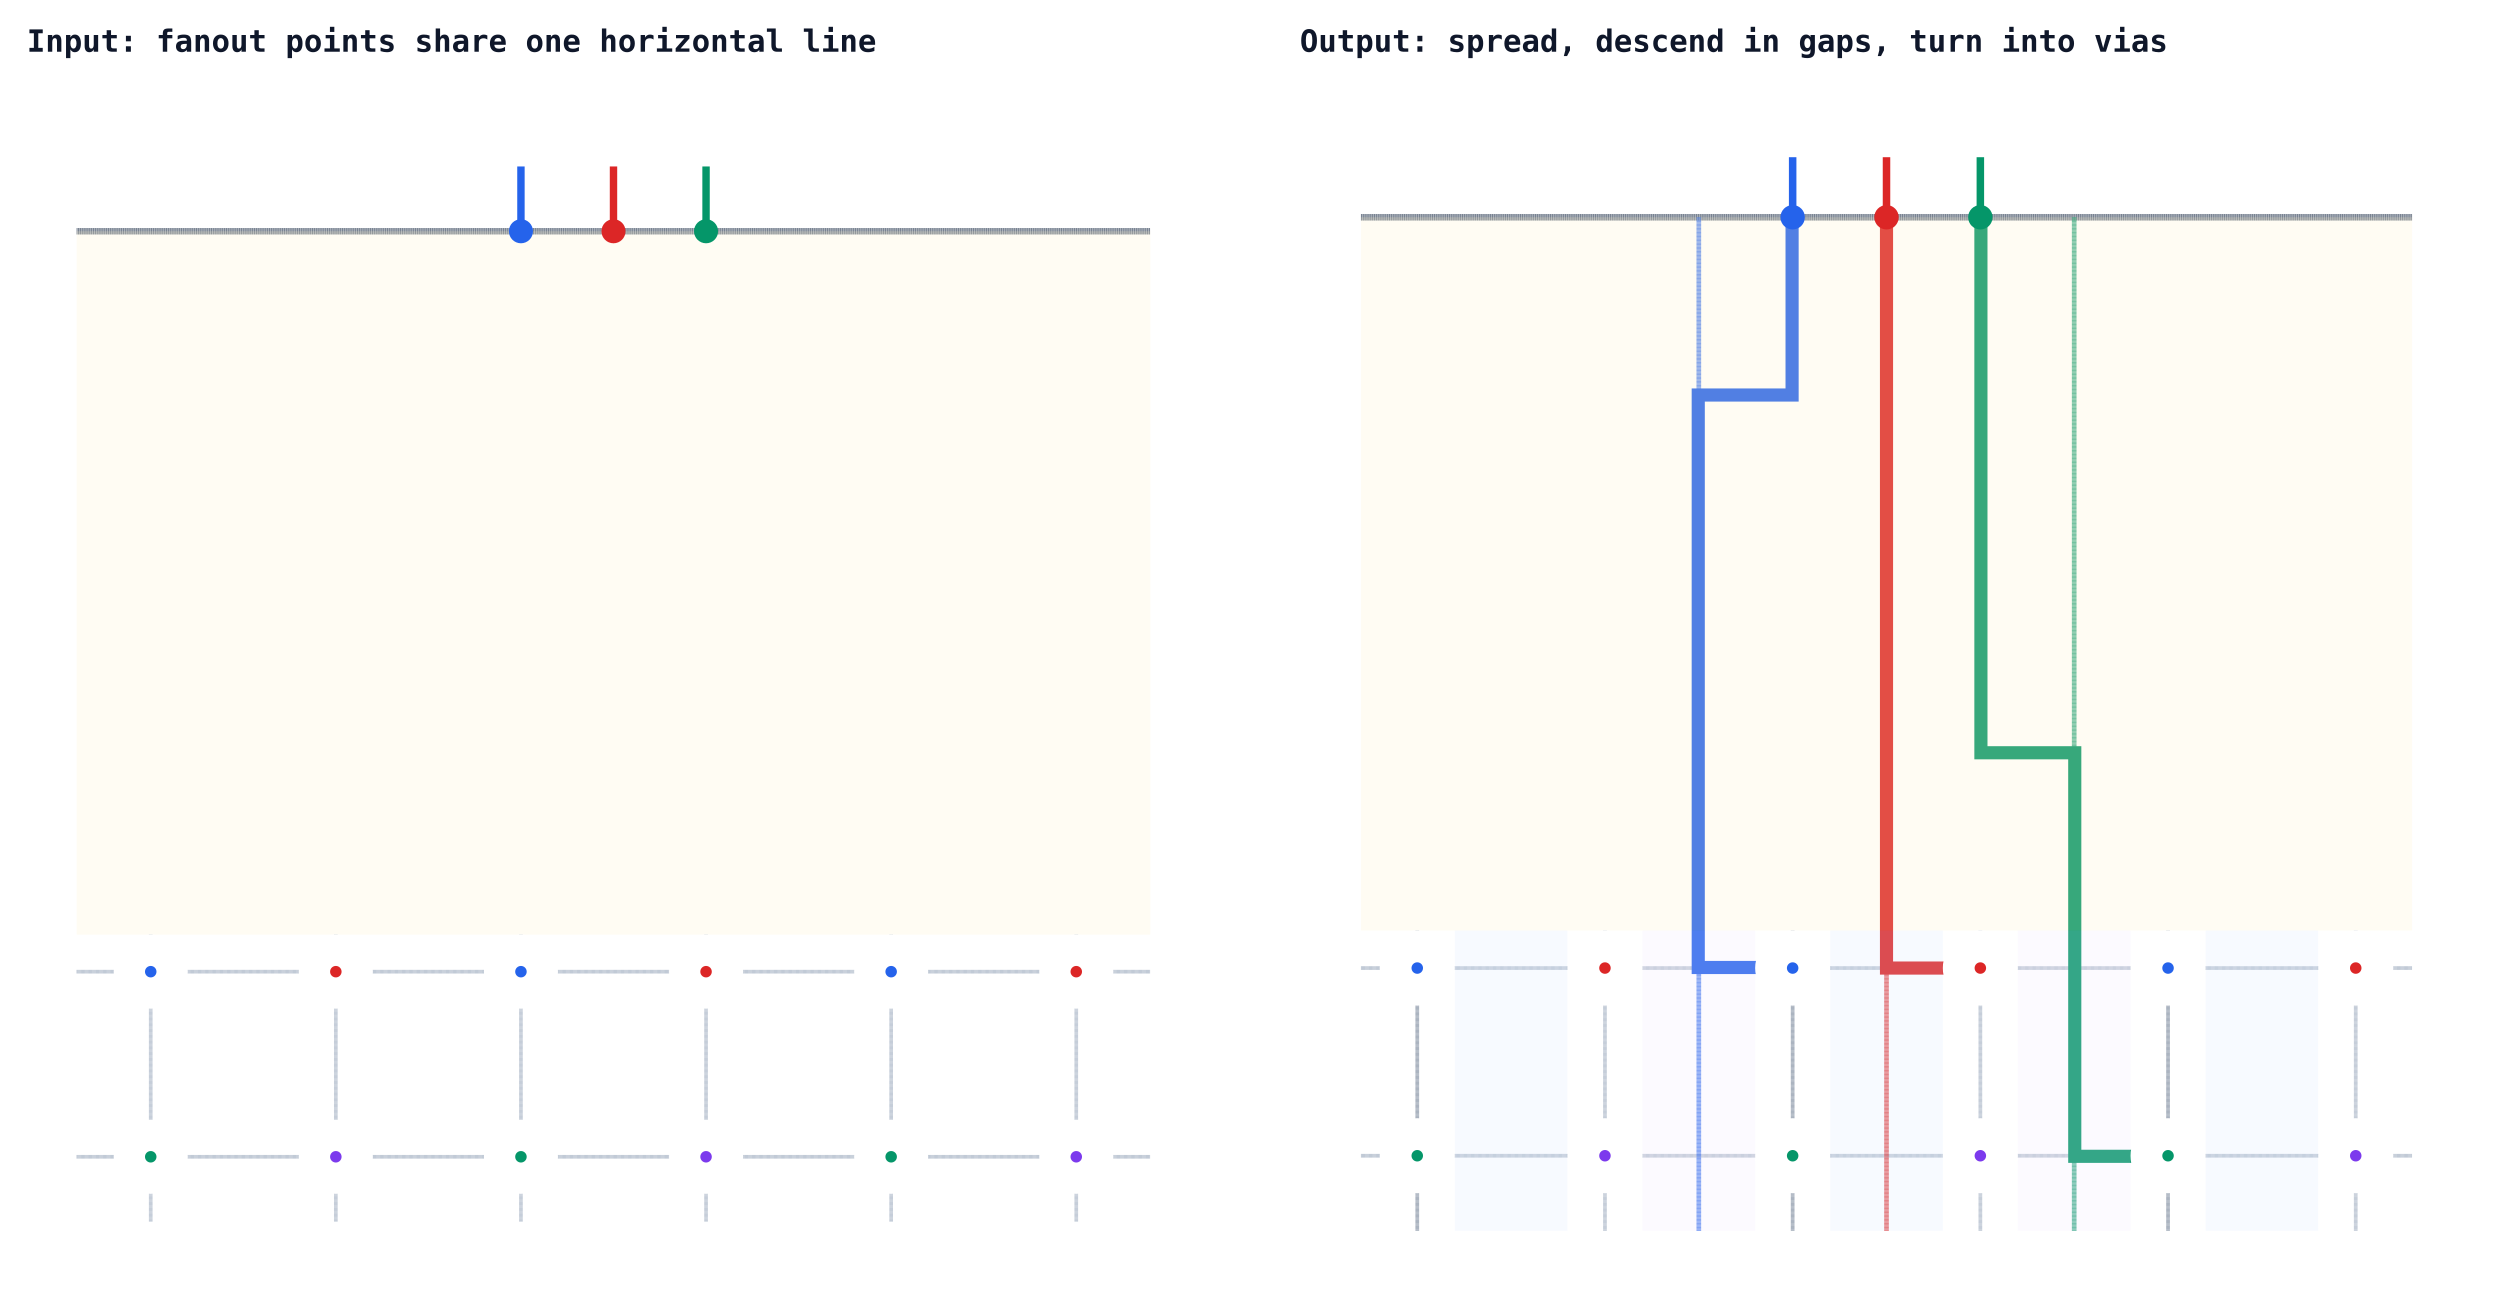
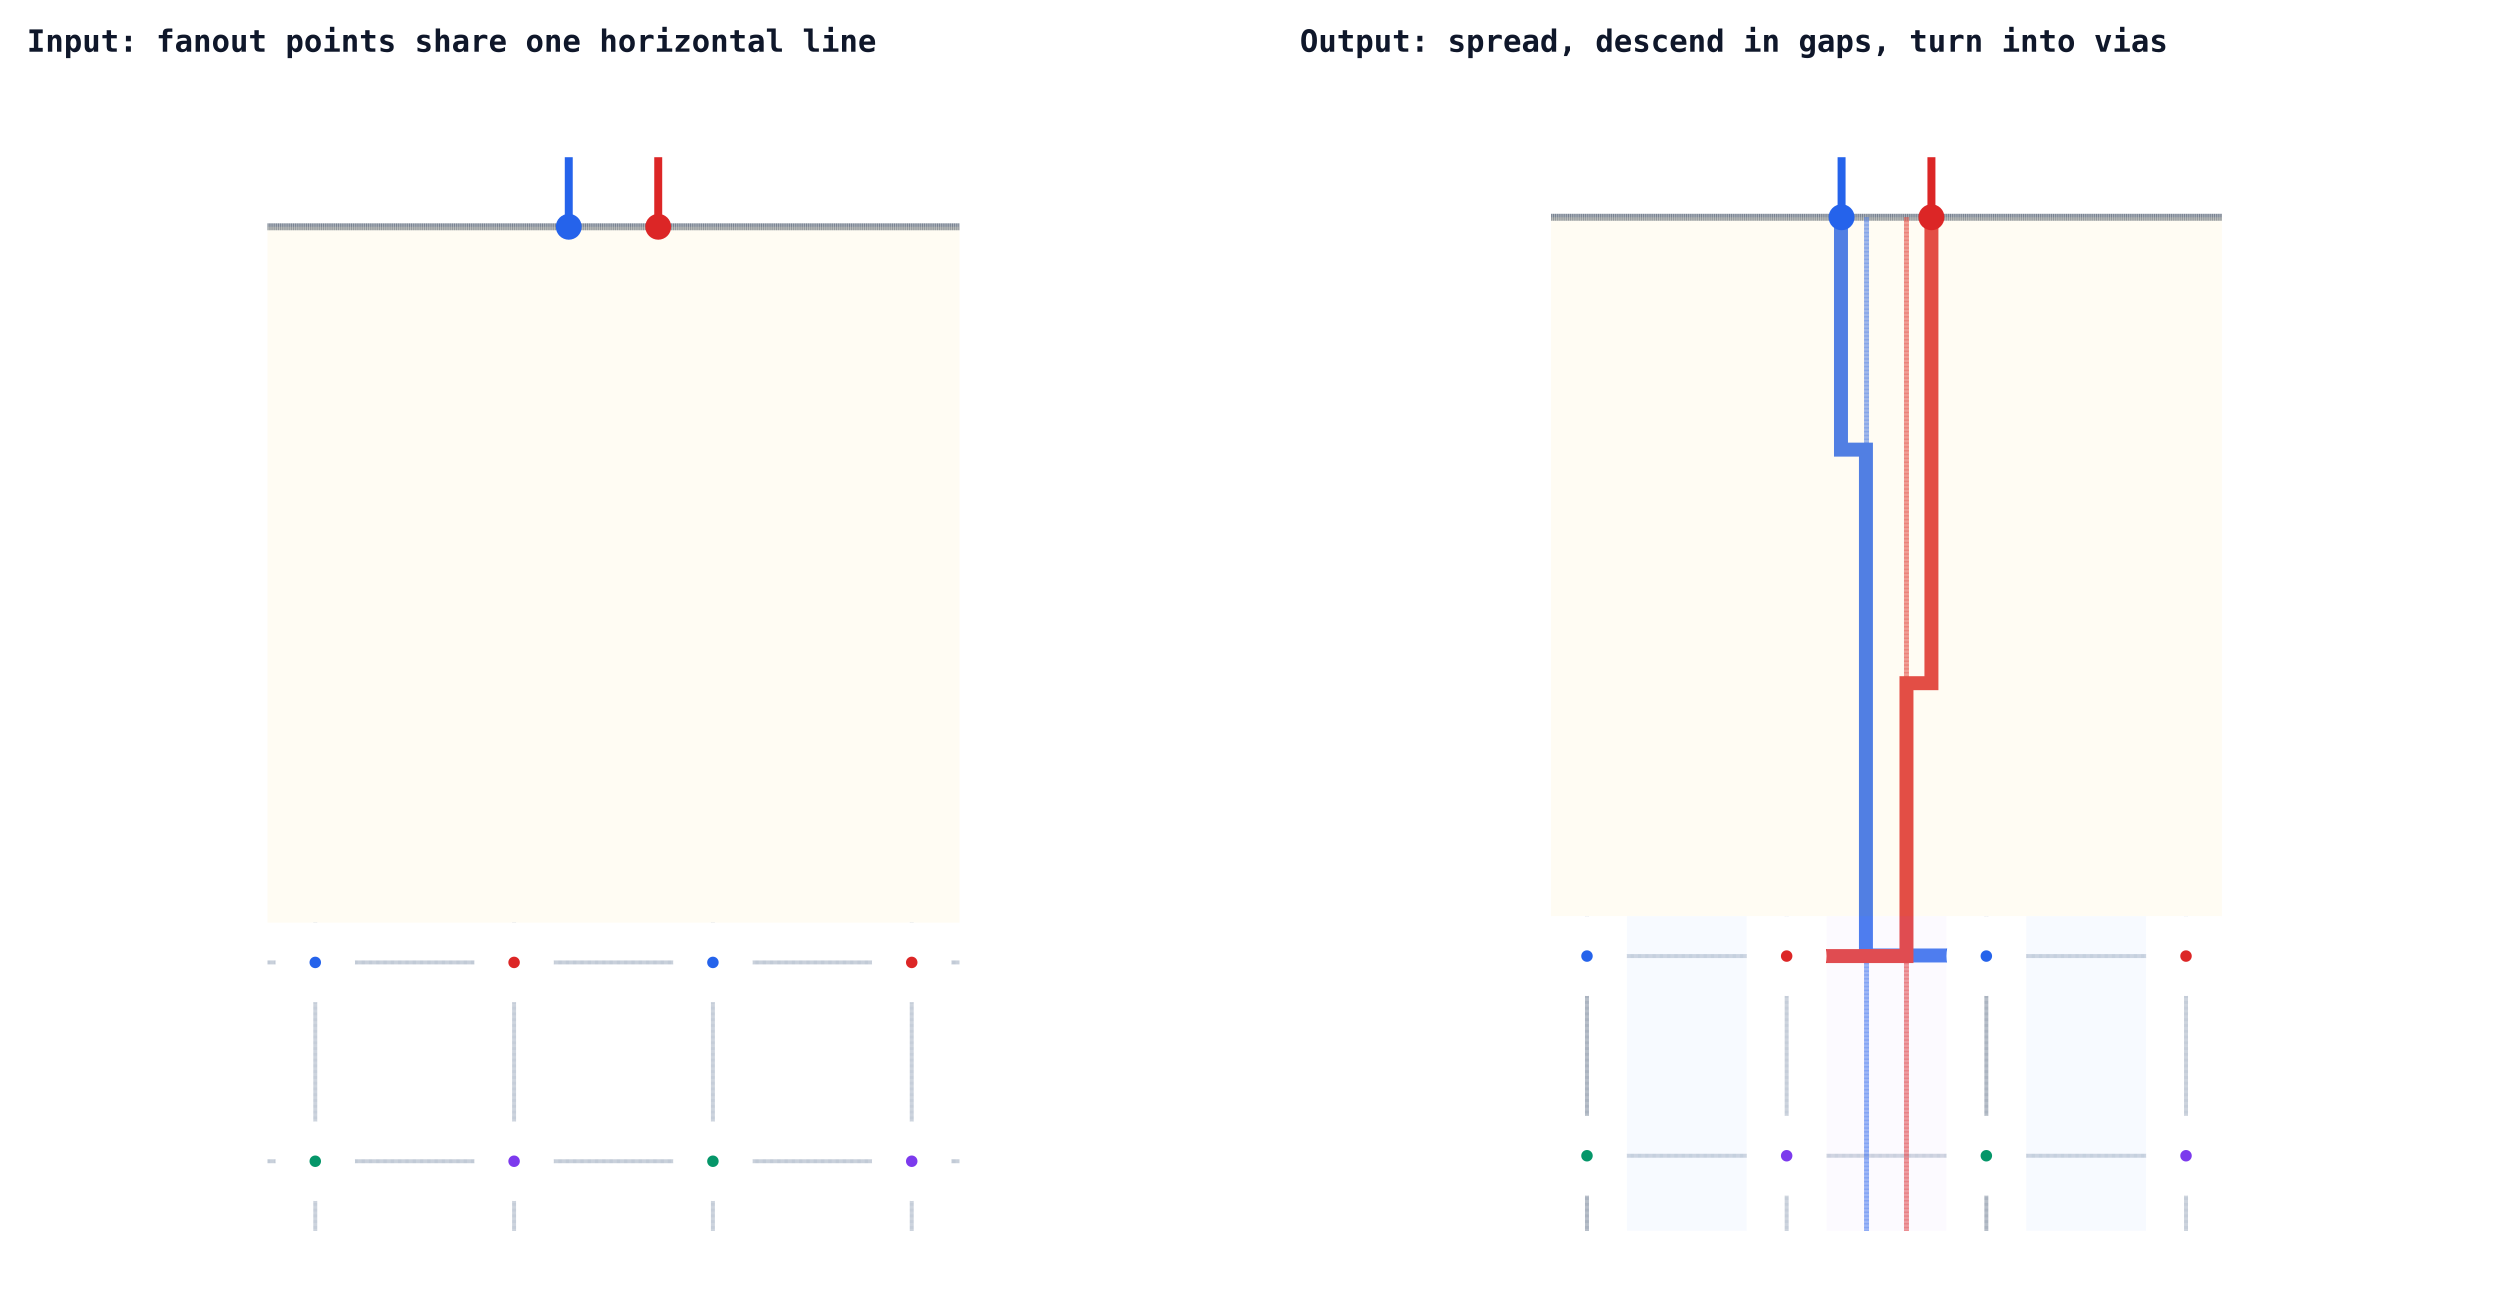
<svg xmlns="http://www.w3.org/2000/svg" width="1304" height="682" viewBox="0 0 1304 682">
  <g transform="translate(0, 0) scale(1, 1) translate(0, 0)">
    <rect width="100%" height="100%" fill="white" />
    <text x="14" y="27" font-family="ui-monospace, monospace" font-size="16" font-weight="700" fill="#0f172a">Input: fanout points share one horizontal line</text>
    <g transform="translate(0 42)">
      <rect width="100%" height="100%" fill="white" />
      <g>
-         <polyline data-points="4,10.7 4,10" data-type="line" data-label="N1 incoming fanout" points="271.724,44.828 271.724,78.621" fill="none" stroke="#2563eb" stroke-width="3.862" />
+         <polyline data-points="2.55,10.1 2.55,9.4" data-type="line" data-label="N1 incoming fanout" points="296.667,40 296.667,76.296" fill="none" stroke="#2563eb" stroke-width="4.148" />
      </g>
      <g>
-         <polyline data-points="5,10.7 5,10" data-type="line" data-label="N2 incoming fanout" points="320,44.828 320,78.621" fill="none" stroke="#dc2626" stroke-width="3.862" />
+         <polyline data-points="3.4499999999999997,10.1 3.4499999999999997,9.4" data-type="line" data-label="N2 incoming fanout" points="343.333,40 343.333,76.296" fill="none" stroke="#dc2626" stroke-width="4.148" />
      </g>
      <g>
-         <polyline data-points="6,10.7 6,10" data-type="line" data-label="N3 incoming fanout" points="368.276,44.828 368.276,78.621" fill="none" stroke="#059669" stroke-width="3.862" />
+         <polyline data-points="-0.48,9.4 6.48,9.4" data-type="line" data-label="horizontal fanout line" points="139.556,76.296 500.444,76.296" fill="none" stroke="#475569" stroke-width="3.63" stroke-dasharray="0.2 0.14" />
      </g>
      <g>
-         <polyline data-points="-0.8,10 10.8,10" data-type="line" data-label="horizontal fanout line" points="40,78.621 600,78.621" fill="none" stroke="#475569" stroke-width="3.379" stroke-dasharray="0.2 0.14" />
+         <polyline data-points="-0.48,2 6.48,2" data-type="line" data-label="crossbar row y=2" points="139.556,460 500.444,460" fill="none" stroke="#94a3b8" stroke-width="2.074" stroke-dasharray="0.15 0.13" />
      </g>
      <g>
-         <polyline data-points="-0.8,2 10.8,2" data-type="line" data-label="crossbar row y=2" points="40,464.828 600,464.828" fill="none" stroke="#94a3b8" stroke-width="1.931" stroke-dasharray="0.15 0.13" />
+         <polyline data-points="-0.48,0 6.48,0" data-type="line" data-label="crossbar row y=0" points="139.556,563.704 500.444,563.704" fill="none" stroke="#94a3b8" stroke-width="2.074" stroke-dasharray="0.15 0.13" />
      </g>
      <g>
-         <polyline data-points="-0.8,0 10.8,0" data-type="line" data-label="crossbar row y=0" points="40,561.379 600,561.379" fill="none" stroke="#94a3b8" stroke-width="1.931" stroke-dasharray="0.15 0.13" />
+         <polyline data-points="0,-0.7 0,2.4" data-type="line" data-label="column x=0" points="164.444,600 164.444,439.259" fill="none" stroke="#94a3b8" stroke-width="2.074" stroke-dasharray="0.12 0.12" />
      </g>
      <g>
-         <polyline data-points="0,-0.7 0,2.4" data-type="line" data-label="column x=0" points="78.621,595.172 78.621,445.517" fill="none" stroke="#94a3b8" stroke-width="1.931" stroke-dasharray="0.12 0.12" />
+         <polyline data-points="2,-0.7 2,2.4" data-type="line" data-label="column x=2" points="268.148,600 268.148,439.259" fill="none" stroke="#94a3b8" stroke-width="2.074" stroke-dasharray="0.12 0.12" />
      </g>
      <g>
-         <polyline data-points="2,-0.7 2,2.4" data-type="line" data-label="column x=2" points="175.172,595.172 175.172,445.517" fill="none" stroke="#94a3b8" stroke-width="1.931" stroke-dasharray="0.12 0.12" />
+         <polyline data-points="4,-0.7 4,2.4" data-type="line" data-label="column x=4" points="371.852,600 371.852,439.259" fill="none" stroke="#94a3b8" stroke-width="2.074" stroke-dasharray="0.12 0.12" />
      </g>
      <g>
-         <polyline data-points="4,-0.7 4,2.4" data-type="line" data-label="column x=4" points="271.724,595.172 271.724,445.517" fill="none" stroke="#94a3b8" stroke-width="1.931" stroke-dasharray="0.12 0.12" />
+         <polyline data-points="6,-0.7 6,2.4" data-type="line" data-label="column x=6" points="475.556,600 475.556,439.259" fill="none" stroke="#94a3b8" stroke-width="2.074" stroke-dasharray="0.12 0.12" />
      </g>
      <g>
-         <polyline data-points="6,-0.7 6,2.4" data-type="line" data-label="column x=6" points="368.276,595.172 368.276,445.517" fill="none" stroke="#94a3b8" stroke-width="1.931" stroke-dasharray="0.12 0.12" />
+         <rect data-type="rect" data-label="spread zone" data-x="3" data-y="5.9" x="139.556" y="76.296" width="360.889" height="362.963" fill="rgba(254, 243, 199, 0.2)" stroke="#f59e0b" stroke-width="0.019" />
+       </g>
+       <circle data-type="circle" data-label="" data-x="2.55" data-y="9.4" cx="296.667" cy="76.296" r="6.741" fill="#2563eb" stroke="#0f172a" stroke-width="0.019" />
+       <circle data-type="circle" data-label="" data-x="3.4499999999999997" data-y="9.4" cx="343.333" cy="76.296" r="6.741" fill="#dc2626" stroke="#0f172a" stroke-width="0.019" />
+       <circle data-type="circle" data-label="" data-x="0" data-y="2" cx="164.444" cy="460" r="20.741" fill="#ffffff" stroke="#2563eb" stroke-width="0.019" />
+       <circle data-type="circle" data-label="" data-x="0" data-y="0" cx="164.444" cy="563.704" r="20.741" fill="#ffffff" stroke="#059669" stroke-width="0.019" />
+       <circle data-type="circle" data-label="" data-x="2" data-y="2" cx="268.148" cy="460" r="20.741" fill="#ffffff" stroke="#dc2626" stroke-width="0.019" />
+       <circle data-type="circle" data-label="" data-x="2" data-y="0" cx="268.148" cy="563.704" r="20.741" fill="#ffffff" stroke="#7c3aed" stroke-width="0.019" />
+       <circle data-type="circle" data-label="" data-x="4" data-y="2" cx="371.852" cy="460" r="20.741" fill="#ffffff" stroke="#2563eb" stroke-width="0.019" />
+       <circle data-type="circle" data-label="" data-x="4" data-y="0" cx="371.852" cy="563.704" r="20.741" fill="#ffffff" stroke="#059669" stroke-width="0.019" />
+       <circle data-type="circle" data-label="" data-x="6" data-y="2" cx="475.556" cy="460" r="20.741" fill="#ffffff" stroke="#dc2626" stroke-width="0.019" />
+       <circle data-type="circle" data-label="" data-x="6" data-y="0" cx="475.556" cy="563.704" r="20.741" fill="#ffffff" stroke="#7c3aed" stroke-width="0.019" />
+       <g>
+         <circle data-type="point" data-label="N1 fanout" data-x="2.55" data-y="9.4" cx="296.667" cy="76.296" r="3" fill="#2563eb" />
      </g>
      <g>
-         <polyline data-points="8,-0.7 8,2.4" data-type="line" data-label="column x=8" points="464.828,595.172 464.828,445.517" fill="none" stroke="#94a3b8" stroke-width="1.931" stroke-dasharray="0.12 0.12" />
+         <circle data-type="point" data-label="N2 fanout" data-x="3.4499999999999997" data-y="9.4" cx="343.333" cy="76.296" r="3" fill="#dc2626" />
      </g>
      <g>
-         <polyline data-points="10,-0.7 10,2.4" data-type="line" data-label="column x=10" points="561.379,595.172 561.379,445.517" fill="none" stroke="#94a3b8" stroke-width="1.931" stroke-dasharray="0.12 0.12" />
+         <circle data-type="point" data-label="N1" data-x="0" data-y="2" cx="164.444" cy="460" r="3" fill="#2563eb" />
      </g>
      <g>
-         <rect data-type="rect" data-label="spread zone" data-x="5" data-y="6.2" x="40" y="78.621" width="560" height="366.897" fill="rgba(254, 243, 199, 0.2)" stroke="#f59e0b" stroke-width="0.021" />
-       </g>
-       <circle data-type="circle" data-label="" data-x="4" data-y="10" cx="271.724" cy="78.621" r="6.276" fill="#2563eb" stroke="#0f172a" stroke-width="0.021" />
-       <circle data-type="circle" data-label="" data-x="5" data-y="10" cx="320" cy="78.621" r="6.276" fill="#dc2626" stroke="#0f172a" stroke-width="0.021" />
-       <circle data-type="circle" data-label="" data-x="6" data-y="10" cx="368.276" cy="78.621" r="6.276" fill="#059669" stroke="#0f172a" stroke-width="0.021" />
-       <circle data-type="circle" data-label="" data-x="0" data-y="2" cx="78.621" cy="464.828" r="19.31" fill="#ffffff" stroke="#2563eb" stroke-width="0.021" />
-       <circle data-type="circle" data-label="" data-x="0" data-y="0" cx="78.621" cy="561.379" r="19.31" fill="#ffffff" stroke="#059669" stroke-width="0.021" />
-       <circle data-type="circle" data-label="" data-x="2" data-y="2" cx="175.172" cy="464.828" r="19.31" fill="#ffffff" stroke="#dc2626" stroke-width="0.021" />
-       <circle data-type="circle" data-label="" data-x="2" data-y="0" cx="175.172" cy="561.379" r="19.31" fill="#ffffff" stroke="#7c3aed" stroke-width="0.021" />
-       <circle data-type="circle" data-label="" data-x="4" data-y="2" cx="271.724" cy="464.828" r="19.31" fill="#ffffff" stroke="#2563eb" stroke-width="0.021" />
-       <circle data-type="circle" data-label="" data-x="4" data-y="0" cx="271.724" cy="561.379" r="19.31" fill="#ffffff" stroke="#059669" stroke-width="0.021" />
-       <circle data-type="circle" data-label="" data-x="6" data-y="2" cx="368.276" cy="464.828" r="19.31" fill="#ffffff" stroke="#dc2626" stroke-width="0.021" />
-       <circle data-type="circle" data-label="" data-x="6" data-y="0" cx="368.276" cy="561.379" r="19.31" fill="#ffffff" stroke="#7c3aed" stroke-width="0.021" />
-       <circle data-type="circle" data-label="" data-x="8" data-y="2" cx="464.828" cy="464.828" r="19.31" fill="#ffffff" stroke="#2563eb" stroke-width="0.021" />
-       <circle data-type="circle" data-label="" data-x="8" data-y="0" cx="464.828" cy="561.379" r="19.31" fill="#ffffff" stroke="#059669" stroke-width="0.021" />
-       <circle data-type="circle" data-label="" data-x="10" data-y="2" cx="561.379" cy="464.828" r="19.31" fill="#ffffff" stroke="#dc2626" stroke-width="0.021" />
-       <circle data-type="circle" data-label="" data-x="10" data-y="0" cx="561.379" cy="561.379" r="19.31" fill="#ffffff" stroke="#7c3aed" stroke-width="0.021" />
-       <g>
-         <circle data-type="point" data-label="N1 fanout" data-x="4" data-y="10" cx="271.724" cy="78.621" r="3" fill="#2563eb" />
+         <circle data-type="point" data-label="N3" data-x="0" data-y="0" cx="164.444" cy="563.704" r="3" fill="#059669" />
      </g>
      <g>
-         <circle data-type="point" data-label="N2 fanout" data-x="5" data-y="10" cx="320" cy="78.621" r="3" fill="#dc2626" />
+         <circle data-type="point" data-label="N2" data-x="2" data-y="2" cx="268.148" cy="460" r="3" fill="#dc2626" />
      </g>
      <g>
-         <circle data-type="point" data-label="N3 fanout" data-x="6" data-y="10" cx="368.276" cy="78.621" r="3" fill="#059669" />
+         <circle data-type="point" data-label="N4" data-x="2" data-y="0" cx="268.148" cy="563.704" r="3" fill="#7c3aed" />
      </g>
      <g>
-         <circle data-type="point" data-label="N1" data-x="0" data-y="2" cx="78.621" cy="464.828" r="3" fill="#2563eb" />
+         <circle data-type="point" data-label="N1" data-x="4" data-y="2" cx="371.852" cy="460" r="3" fill="#2563eb" />
      </g>
      <g>
-         <circle data-type="point" data-label="N3" data-x="0" data-y="0" cx="78.621" cy="561.379" r="3" fill="#059669" />
+         <circle data-type="point" data-label="N3" data-x="4" data-y="0" cx="371.852" cy="563.704" r="3" fill="#059669" />
      </g>
      <g>
-         <circle data-type="point" data-label="N2" data-x="2" data-y="2" cx="175.172" cy="464.828" r="3" fill="#dc2626" />
+         <circle data-type="point" data-label="N2" data-x="6" data-y="2" cx="475.556" cy="460" r="3" fill="#dc2626" />
      </g>
      <g>
-         <circle data-type="point" data-label="N4" data-x="2" data-y="0" cx="175.172" cy="561.379" r="3" fill="#7c3aed" />
-       </g>
-       <g>
-         <circle data-type="point" data-label="N1" data-x="4" data-y="2" cx="271.724" cy="464.828" r="3" fill="#2563eb" />
-       </g>
-       <g>
-         <circle data-type="point" data-label="N3" data-x="4" data-y="0" cx="271.724" cy="561.379" r="3" fill="#059669" />
-       </g>
-       <g>
-         <circle data-type="point" data-label="N2" data-x="6" data-y="2" cx="368.276" cy="464.828" r="3" fill="#dc2626" />
-       </g>
-       <g>
-         <circle data-type="point" data-label="N4" data-x="6" data-y="0" cx="368.276" cy="561.379" r="3" fill="#7c3aed" />
-       </g>
-       <g>
-         <circle data-type="point" data-label="N1" data-x="8" data-y="2" cx="464.828" cy="464.828" r="3" fill="#2563eb" />
-       </g>
-       <g>
-         <circle data-type="point" data-label="N3" data-x="8" data-y="0" cx="464.828" cy="561.379" r="3" fill="#059669" />
-       </g>
-       <g>
-         <circle data-type="point" data-label="N2" data-x="10" data-y="2" cx="561.379" cy="464.828" r="3" fill="#dc2626" />
-       </g>
-       <g>
-         <circle data-type="point" data-label="N4" data-x="10" data-y="0" cx="561.379" cy="561.379" r="3" fill="#7c3aed" />
+         <circle data-type="point" data-label="N4" data-x="6" data-y="0" cx="475.556" cy="563.704" r="3" fill="#7c3aed" />
      </g>
      <g id="crosshair" style="display: none">
        <line id="crosshair-h" y1="0" y2="640" stroke="#666" stroke-width="0.5" />
        <line id="crosshair-v" x1="0" x2="640" stroke="#666" stroke-width="0.5" />
        <text id="coordinates" font-family="monospace" font-size="12" fill="#666" />
      </g>
    </g>
  </g>
  <g transform="translate(664, 0) scale(1, 1) translate(0, 0)">
    <rect width="100%" height="100%" fill="white" />
    <text x="14" y="27" font-family="ui-monospace, monospace" font-size="16" font-weight="700" fill="#0f172a">Output: spread, descend in gaps, turn into vias</text>
    <g transform="translate(0 42)">
      <rect width="100%" height="100%" fill="white" />
      <g>
-         <polyline data-points="4,10.64 4,10" data-type="line" data-label="N1 incoming fanout" points="271.049,40 271.049,71.329" fill="none" stroke="#2563eb" stroke-width="3.916" />
+         <polyline data-points="2.55,10.0016 2.55,9.4" data-type="line" data-label="N1 incoming fanout" points="296.566,40 296.566,71.329" fill="none" stroke="#2563eb" stroke-width="4.166" />
      </g>
      <g>
-         <polyline data-points="5,10.64 5,10" data-type="line" data-label="N2 incoming fanout" points="320,40 320,71.329" fill="none" stroke="#dc2626" stroke-width="3.916" />
+         <polyline data-points="3.4499999999999997,10.0016 3.4499999999999997,9.4" data-type="line" data-label="N2 incoming fanout" points="343.434,40 343.434,71.329" fill="none" stroke="#dc2626" stroke-width="4.166" />
      </g>
      <g>
-         <polyline data-points="6,10.64 6,10" data-type="line" data-label="N3 incoming fanout" points="368.951,40 368.951,71.329" fill="none" stroke="#059669" stroke-width="3.916" />
+         <polyline data-points="-0.36,9.4 6.36,9.4" data-type="line" data-label="horizontal fanout line" points="145.026,71.329 494.974,71.329" fill="none" stroke="#475569" stroke-width="3.645" stroke-dasharray="0.2 0.14" />
      </g>
      <g>
-         <polyline data-points="-0.6,10 10.6,10" data-type="line" data-label="horizontal fanout line" points="45.874,71.329 594.126,71.329" fill="none" stroke="#475569" stroke-width="3.427" stroke-dasharray="0.2 0.14" />
+         <polyline data-points="-0.36,2 6.36,2" data-type="line" data-label="crossbar row y=2" points="145.026,456.688 494.974,456.688" fill="none" stroke="#94a3b8" stroke-width="2.083" stroke-dasharray="0.15 0.13" />
      </g>
      <g>
-         <polyline data-points="-0.6,2 10.6,2" data-type="line" data-label="crossbar row y=2" points="45.874,462.937 594.126,462.937" fill="none" stroke="#94a3b8" stroke-width="1.958" stroke-dasharray="0.15 0.13" />
+         <polyline data-points="-0.36,0 6.36,0" data-type="line" data-label="crossbar row y=0" points="145.026,560.839 494.974,560.839" fill="none" stroke="#94a3b8" stroke-width="2.083" stroke-dasharray="0.15 0.13" />
      </g>
      <g>
-         <polyline data-points="-0.6,0 10.6,0" data-type="line" data-label="crossbar row y=0" points="45.874,560.839 594.126,560.839" fill="none" stroke="#94a3b8" stroke-width="1.958" stroke-dasharray="0.15 0.13" />
+         <polyline data-points="0,-0.752 0,2.4" data-type="line" data-label="crossbar column x=0" points="163.773,600 163.773,435.858" fill="none" stroke="#64748b" stroke-width="2.083" stroke-dasharray="0.12 0.12" />
      </g>
      <g>
-         <polyline data-points="0,-0.8 0,2.4" data-type="line" data-label="crossbar column x=0" points="75.245,600 75.245,443.357" fill="none" stroke="#64748b" stroke-width="1.958" stroke-dasharray="0.12 0.12" />
+         <polyline data-points="2,-0.752 2,2.4" data-type="line" data-label="crossbar column x=2" points="267.924,600 267.924,435.858" fill="none" stroke="#94a3b8" stroke-width="2.083" stroke-dasharray="0.12 0.12" />
      </g>
      <g>
-         <polyline data-points="2,-0.8 2,2.4" data-type="line" data-label="crossbar column x=2" points="173.147,600 173.147,443.357" fill="none" stroke="#94a3b8" stroke-width="1.958" stroke-dasharray="0.12 0.12" />
+         <polyline data-points="4,-0.752 4,2.4" data-type="line" data-label="crossbar column x=4" points="372.076,600 372.076,435.858" fill="none" stroke="#64748b" stroke-width="2.083" stroke-dasharray="0.12 0.12" />
      </g>
      <g>
-         <polyline data-points="4,-0.8 4,2.4" data-type="line" data-label="crossbar column x=4" points="271.049,600 271.049,443.357" fill="none" stroke="#64748b" stroke-width="1.958" stroke-dasharray="0.12 0.12" />
+         <polyline data-points="6,-0.752 6,2.4" data-type="line" data-label="crossbar column x=6" points="476.227,600 476.227,435.858" fill="none" stroke="#94a3b8" stroke-width="2.083" stroke-dasharray="0.12 0.12" />
      </g>
      <g>
-         <polyline data-points="6,-0.8 6,2.4" data-type="line" data-label="crossbar column x=6" points="368.951,600 368.951,443.357" fill="none" stroke="#94a3b8" stroke-width="1.958" stroke-dasharray="0.12 0.12" />
+         <polyline data-points="2.8,-0.752 2.8,9.4" data-type="line" data-label="N1 gap track" points="309.585,600 309.585,71.329" fill="none" stroke="#2563eb" stroke-width="2.604" stroke-dasharray="0.18 0.12" />
      </g>
      <g>
-         <polyline data-points="8,-0.8 8,2.4" data-type="line" data-label="crossbar column x=8" points="466.853,600 466.853,443.357" fill="none" stroke="#64748b" stroke-width="1.958" stroke-dasharray="0.12 0.12" />
+         <polyline data-points="3.2,-0.752 3.2,9.4" data-type="line" data-label="N2 gap track" points="330.415,600 330.415,71.329" fill="none" stroke="#dc2626" stroke-width="2.604" stroke-dasharray="0.18 0.12" />
      </g>
      <g>
-         <polyline data-points="10,-0.8 10,2.4" data-type="line" data-label="crossbar column x=10" points="564.755,600 564.755,443.357" fill="none" stroke="#94a3b8" stroke-width="1.958" stroke-dasharray="0.12 0.12" />
+         <polyline data-points="2.544,9.406 2.544,7.0726666666666675 2.794,7.0726666666666675 2.794,2.006 3.994,2.006" data-type="line" data-label="N1: gap 1, turn right (visual offset only)" points="296.254,71.016 296.254,192.526 309.272,192.526 309.272,456.376 371.763,456.376" fill="none" stroke="#2563eb" stroke-width="7.291" />
      </g>
      <g>
-         <polyline data-points="3,-0.8 3,10" data-type="line" data-label="N1 gap track" points="222.098,600 222.098,71.329" fill="none" stroke="#2563eb" stroke-width="2.448" stroke-dasharray="0.18 0.12" />
+         <polyline data-points="3.4499999999999997,9.4 3.4499999999999997,4.733333333333334 3.2,4.733333333333334 3.2,2 2,2" data-type="line" data-label="N2: gap 1, turn left (visual offset only)" points="343.434,71.329 343.434,314.348 330.415,314.348 330.415,456.688 267.924,456.688" fill="none" stroke="#dc2626" stroke-width="7.291" />
      </g>
      <g>
-         <polyline data-points="5,-0.8 5,10" data-type="line" data-label="N2 gap track" points="320,600 320,71.329" fill="none" stroke="#dc2626" stroke-width="2.448" stroke-dasharray="0.18 0.12" />
+         <rect data-type="rect" data-label="column gap 0" data-x="1" data-y="0.824" x="184.603" y="435.858" width="62.491" height="164.142" fill="rgba(219, 234, 254, 0.2)" stroke="#93c5fd" stroke-width="0.019" />
      </g>
      <g>
-         <polyline data-points="7,-0.8 7,10" data-type="line" data-label="N3 gap track" points="417.902,600 417.902,71.329" fill="none" stroke="#059669" stroke-width="2.448" stroke-dasharray="0.18 0.12" />
+         <rect data-type="rect" data-label="column gap 1" data-x="3" data-y="0.824" x="288.755" y="435.858" width="62.491" height="164.142" fill="rgba(243, 232, 255, 0.2)" stroke="#d8b4fe" stroke-width="0.019" />
      </g>
      <g>
-         <polyline data-points="3.994,10.006 3.994,8.106 2.994,8.106 2.994,2.006 3.994,2.006" data-type="line" data-label="N1: gap 1, turn right (visual offset only)" points="270.755,71.035 270.755,164.042 221.804,164.042 221.804,462.643 270.755,462.643" fill="none" stroke="#2563eb" stroke-width="6.853" />
+         <rect data-type="rect" data-label="column gap 2" data-x="5" data-y="0.824" x="392.906" y="435.858" width="62.491" height="164.142" fill="rgba(219, 234, 254, 0.2)" stroke="#93c5fd" stroke-width="0.019" />
      </g>
      <g>
-         <polyline data-points="5,10 5,6.2 5,6.2 5,2 6,2" data-type="line" data-label="N2: gap 2, turn right (visual offset only)" points="320,71.329 320,257.343 320,257.343 320,462.937 368.951,462.937" fill="none" stroke="#dc2626" stroke-width="6.853" />
+         <rect data-type="rect" data-label="spread zone" data-x="3" data-y="5.9" x="145.026" y="71.329" width="349.948" height="364.529" fill="rgba(254, 243, 199, 0.2)" stroke="#f59e0b" stroke-width="0.019" />
+       </g>
+       <circle data-type="circle" data-label="" data-x="2.55" data-y="9.4" cx="296.566" cy="71.329" r="6.77" fill="#2563eb" stroke="#0f172a" stroke-width="0.019" />
+       <circle data-type="circle" data-label="" data-x="3.4499999999999997" data-y="9.4" cx="343.434" cy="71.329" r="6.77" fill="#dc2626" stroke="#0f172a" stroke-width="0.019" />
+       <circle data-type="circle" data-label="" data-x="0" data-y="2" cx="163.773" cy="456.688" r="20.83" fill="#ffffff" stroke="#2563eb" stroke-width="0.019" />
+       <circle data-type="circle" data-label="" data-x="0" data-y="0" cx="163.773" cy="560.839" r="20.83" fill="#ffffff" stroke="#059669" stroke-width="0.019" />
+       <circle data-type="circle" data-label="" data-x="2" data-y="2" cx="267.924" cy="456.688" r="20.83" fill="#ffffff" stroke="#dc2626" stroke-width="0.019" />
+       <circle data-type="circle" data-label="" data-x="2" data-y="0" cx="267.924" cy="560.839" r="20.83" fill="#ffffff" stroke="#7c3aed" stroke-width="0.019" />
+       <circle data-type="circle" data-label="" data-x="4" data-y="2" cx="372.076" cy="456.688" r="20.83" fill="#ffffff" stroke="#2563eb" stroke-width="0.019" />
+       <circle data-type="circle" data-label="" data-x="4" data-y="0" cx="372.076" cy="560.839" r="20.83" fill="#ffffff" stroke="#059669" stroke-width="0.019" />
+       <circle data-type="circle" data-label="" data-x="6" data-y="2" cx="476.227" cy="456.688" r="20.83" fill="#ffffff" stroke="#dc2626" stroke-width="0.019" />
+       <circle data-type="circle" data-label="" data-x="6" data-y="0" cx="476.227" cy="560.839" r="20.83" fill="#ffffff" stroke="#7c3aed" stroke-width="0.019" />
+       <g>
+         <circle data-type="point" data-label="N1 fanout" data-x="2.55" data-y="9.4" cx="296.566" cy="71.329" r="3" fill="#2563eb" />
      </g>
      <g>
-         <polyline data-points="6.006,9.994 6.006,4.2940000000000005 7.006,4.2940000000000005 7.006,-0.006 8.006,-0.006" data-type="line" data-label="N3: gap 3, turn right (visual offset only)" points="369.245,71.622 369.245,350.643 418.196,350.643 418.196,561.133 467.147,561.133" fill="none" stroke="#059669" stroke-width="6.853" />
+         <circle data-type="point" data-label="N2 fanout" data-x="3.4499999999999997" data-y="9.4" cx="343.434" cy="71.329" r="3" fill="#dc2626" />
      </g>
      <g>
-         <rect data-type="rect" data-label="column gap 0" data-x="1" data-y="0.7999999999999999" x="94.825" y="443.357" width="58.741" height="156.643" fill="rgba(219, 234, 254, 0.2)" stroke="#93c5fd" stroke-width="0.02" />
+         <circle data-type="point" data-label="N1 via" data-x="0" data-y="2" cx="163.773" cy="456.688" r="3" fill="#2563eb" />
      </g>
      <g>
-         <rect data-type="rect" data-label="column gap 1" data-x="3" data-y="0.7999999999999999" x="192.727" y="443.357" width="58.741" height="156.643" fill="rgba(243, 232, 255, 0.2)" stroke="#d8b4fe" stroke-width="0.02" />
+         <circle data-type="point" data-label="N3 via" data-x="0" data-y="0" cx="163.773" cy="560.839" r="3" fill="#059669" />
      </g>
      <g>
-         <rect data-type="rect" data-label="column gap 2" data-x="5" data-y="0.7999999999999999" x="290.629" y="443.357" width="58.741" height="156.643" fill="rgba(219, 234, 254, 0.2)" stroke="#93c5fd" stroke-width="0.02" />
+         <circle data-type="point" data-label="N2 via" data-x="2" data-y="2" cx="267.924" cy="456.688" r="3" fill="#dc2626" />
      </g>
      <g>
-         <rect data-type="rect" data-label="column gap 3" data-x="7" data-y="0.7999999999999999" x="388.531" y="443.357" width="58.741" height="156.643" fill="rgba(243, 232, 255, 0.2)" stroke="#d8b4fe" stroke-width="0.02" />
+         <circle data-type="point" data-label="N4 via" data-x="2" data-y="0" cx="267.924" cy="560.839" r="3" fill="#7c3aed" />
      </g>
      <g>
-         <rect data-type="rect" data-label="column gap 4" data-x="9" data-y="0.7999999999999999" x="486.434" y="443.357" width="58.741" height="156.643" fill="rgba(219, 234, 254, 0.2)" stroke="#93c5fd" stroke-width="0.02" />
+         <circle data-type="point" data-label="N1 via" data-x="4" data-y="2" cx="372.076" cy="456.688" r="3" fill="#2563eb" />
      </g>
      <g>
-         <rect data-type="rect" data-label="spread zone" data-x="5" data-y="6.2" x="45.874" y="71.329" width="548.252" height="372.028" fill="rgba(254, 243, 199, 0.2)" stroke="#f59e0b" stroke-width="0.02" />
-       </g>
-       <circle data-type="circle" data-label="" data-x="4" data-y="10" cx="271.049" cy="71.329" r="6.364" fill="#2563eb" stroke="#0f172a" stroke-width="0.02" />
-       <circle data-type="circle" data-label="" data-x="5" data-y="10" cx="320" cy="71.329" r="6.364" fill="#dc2626" stroke="#0f172a" stroke-width="0.02" />
-       <circle data-type="circle" data-label="" data-x="6" data-y="10" cx="368.951" cy="71.329" r="6.364" fill="#059669" stroke="#0f172a" stroke-width="0.02" />
-       <circle data-type="circle" data-label="" data-x="0" data-y="2" cx="75.245" cy="462.937" r="19.58" fill="#ffffff" stroke="#2563eb" stroke-width="0.02" />
-       <circle data-type="circle" data-label="" data-x="0" data-y="0" cx="75.245" cy="560.839" r="19.58" fill="#ffffff" stroke="#059669" stroke-width="0.02" />
-       <circle data-type="circle" data-label="" data-x="2" data-y="2" cx="173.147" cy="462.937" r="19.58" fill="#ffffff" stroke="#dc2626" stroke-width="0.02" />
-       <circle data-type="circle" data-label="" data-x="2" data-y="0" cx="173.147" cy="560.839" r="19.58" fill="#ffffff" stroke="#7c3aed" stroke-width="0.02" />
-       <circle data-type="circle" data-label="" data-x="4" data-y="2" cx="271.049" cy="462.937" r="19.58" fill="#ffffff" stroke="#2563eb" stroke-width="0.02" />
-       <circle data-type="circle" data-label="" data-x="4" data-y="0" cx="271.049" cy="560.839" r="19.58" fill="#ffffff" stroke="#059669" stroke-width="0.02" />
-       <circle data-type="circle" data-label="" data-x="6" data-y="2" cx="368.951" cy="462.937" r="19.58" fill="#ffffff" stroke="#dc2626" stroke-width="0.02" />
-       <circle data-type="circle" data-label="" data-x="6" data-y="0" cx="368.951" cy="560.839" r="19.58" fill="#ffffff" stroke="#7c3aed" stroke-width="0.02" />
-       <circle data-type="circle" data-label="" data-x="8" data-y="2" cx="466.853" cy="462.937" r="19.58" fill="#ffffff" stroke="#2563eb" stroke-width="0.02" />
-       <circle data-type="circle" data-label="" data-x="8" data-y="0" cx="466.853" cy="560.839" r="19.58" fill="#ffffff" stroke="#059669" stroke-width="0.02" />
-       <circle data-type="circle" data-label="" data-x="10" data-y="2" cx="564.755" cy="462.937" r="19.58" fill="#ffffff" stroke="#dc2626" stroke-width="0.02" />
-       <circle data-type="circle" data-label="" data-x="10" data-y="0" cx="564.755" cy="560.839" r="19.58" fill="#ffffff" stroke="#7c3aed" stroke-width="0.02" />
-       <g>
-         <circle data-type="point" data-label="N1 fanout" data-x="4" data-y="10" cx="271.049" cy="71.329" r="3" fill="#2563eb" />
+         <circle data-type="point" data-label="N3 via" data-x="4" data-y="0" cx="372.076" cy="560.839" r="3" fill="#059669" />
      </g>
      <g>
-         <circle data-type="point" data-label="N2 fanout" data-x="5" data-y="10" cx="320" cy="71.329" r="3" fill="#dc2626" />
+         <circle data-type="point" data-label="N2 via" data-x="6" data-y="2" cx="476.227" cy="456.688" r="3" fill="#dc2626" />
      </g>
      <g>
-         <circle data-type="point" data-label="N3 fanout" data-x="6" data-y="10" cx="368.951" cy="71.329" r="3" fill="#059669" />
-       </g>
-       <g>
-         <circle data-type="point" data-label="N1 via" data-x="0" data-y="2" cx="75.245" cy="462.937" r="3" fill="#2563eb" />
-       </g>
-       <g>
-         <circle data-type="point" data-label="N3 via" data-x="0" data-y="0" cx="75.245" cy="560.839" r="3" fill="#059669" />
-       </g>
-       <g>
-         <circle data-type="point" data-label="N2 via" data-x="2" data-y="2" cx="173.147" cy="462.937" r="3" fill="#dc2626" />
-       </g>
-       <g>
-         <circle data-type="point" data-label="N4 via" data-x="2" data-y="0" cx="173.147" cy="560.839" r="3" fill="#7c3aed" />
-       </g>
-       <g>
-         <circle data-type="point" data-label="N1 via" data-x="4" data-y="2" cx="271.049" cy="462.937" r="3" fill="#2563eb" />
-       </g>
-       <g>
-         <circle data-type="point" data-label="N3 via" data-x="4" data-y="0" cx="271.049" cy="560.839" r="3" fill="#059669" />
-       </g>
-       <g>
-         <circle data-type="point" data-label="N2 via" data-x="6" data-y="2" cx="368.951" cy="462.937" r="3" fill="#dc2626" />
-       </g>
-       <g>
-         <circle data-type="point" data-label="N4 via" data-x="6" data-y="0" cx="368.951" cy="560.839" r="3" fill="#7c3aed" />
-       </g>
-       <g>
-         <circle data-type="point" data-label="N1 via" data-x="8" data-y="2" cx="466.853" cy="462.937" r="3" fill="#2563eb" />
-       </g>
-       <g>
-         <circle data-type="point" data-label="N3 via" data-x="8" data-y="0" cx="466.853" cy="560.839" r="3" fill="#059669" />
-       </g>
-       <g>
-         <circle data-type="point" data-label="N2 via" data-x="10" data-y="2" cx="564.755" cy="462.937" r="3" fill="#dc2626" />
-       </g>
-       <g>
-         <circle data-type="point" data-label="N4 via" data-x="10" data-y="0" cx="564.755" cy="560.839" r="3" fill="#7c3aed" />
+         <circle data-type="point" data-label="N4 via" data-x="6" data-y="0" cx="476.227" cy="560.839" r="3" fill="#7c3aed" />
      </g>
      <g id="crosshair__stack1" style="display: none">
        <line id="crosshair-h__stack1" y1="0" y2="640" stroke="#666" stroke-width="0.5" />
        <line id="crosshair-v__stack1" x1="0" x2="640" stroke="#666" stroke-width="0.5" />
        <text id="coordinates__stack1" font-family="monospace" font-size="12" fill="#666" />
      </g>
    </g>
  </g>
</svg>
